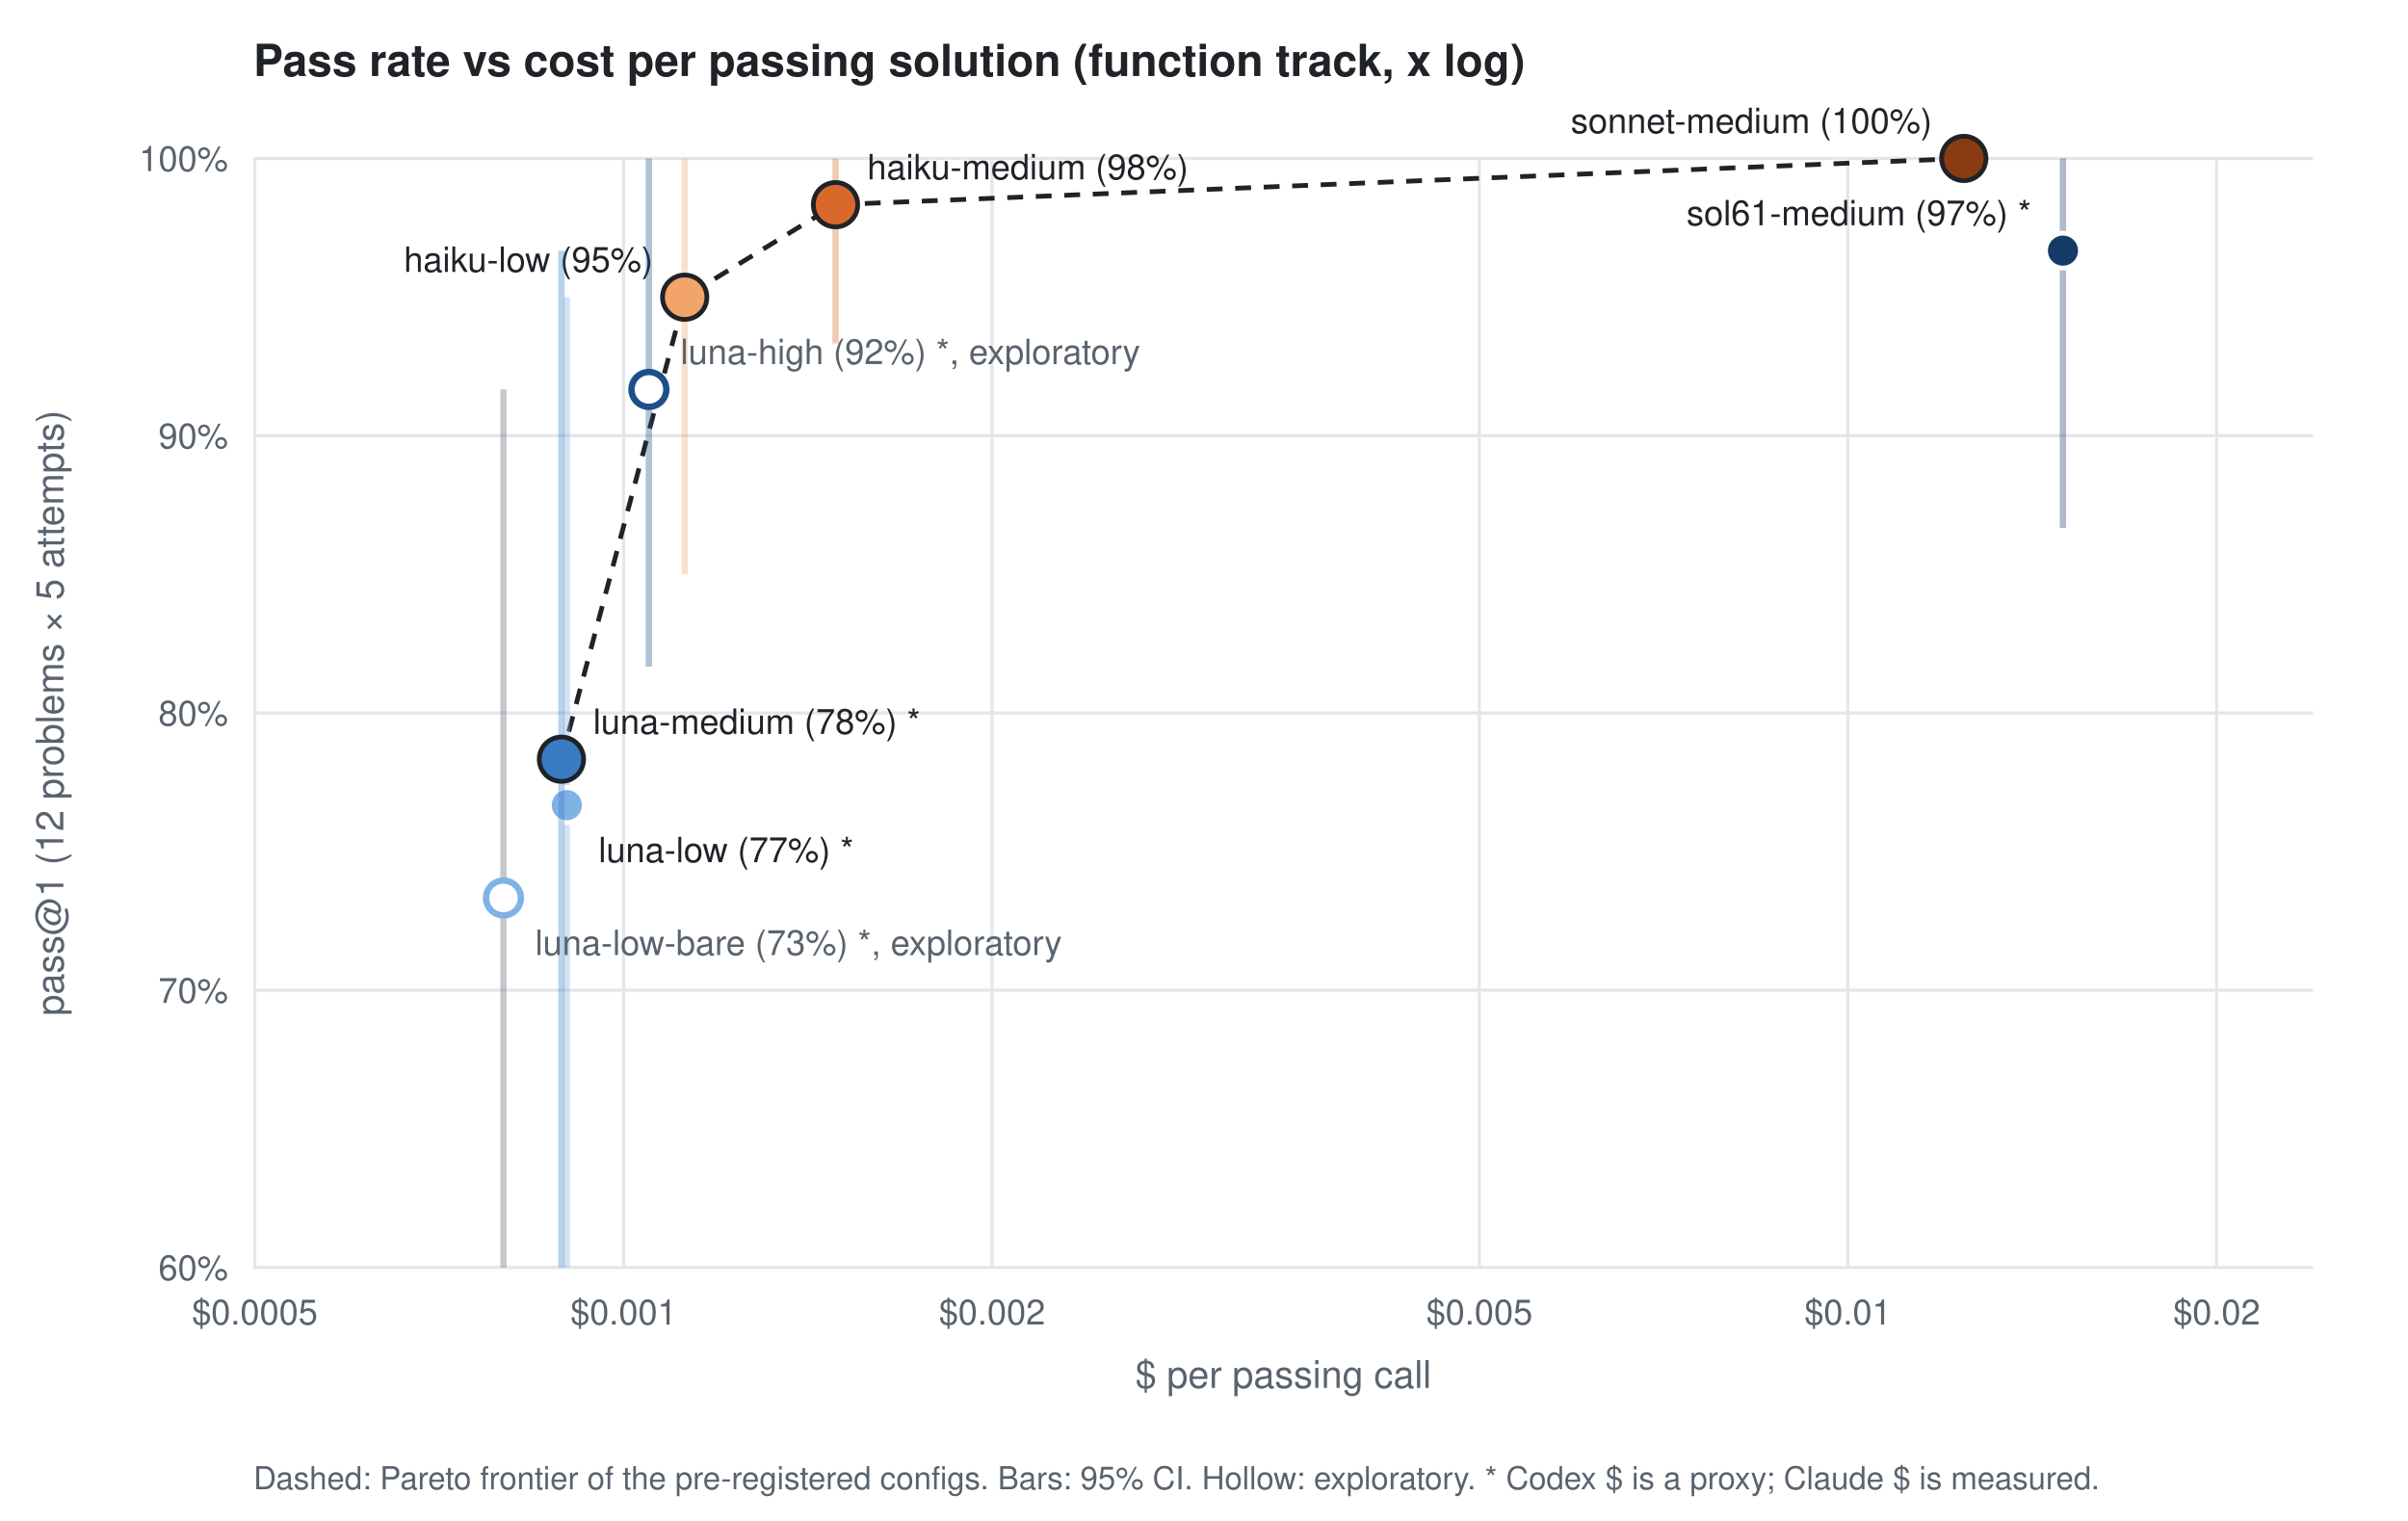
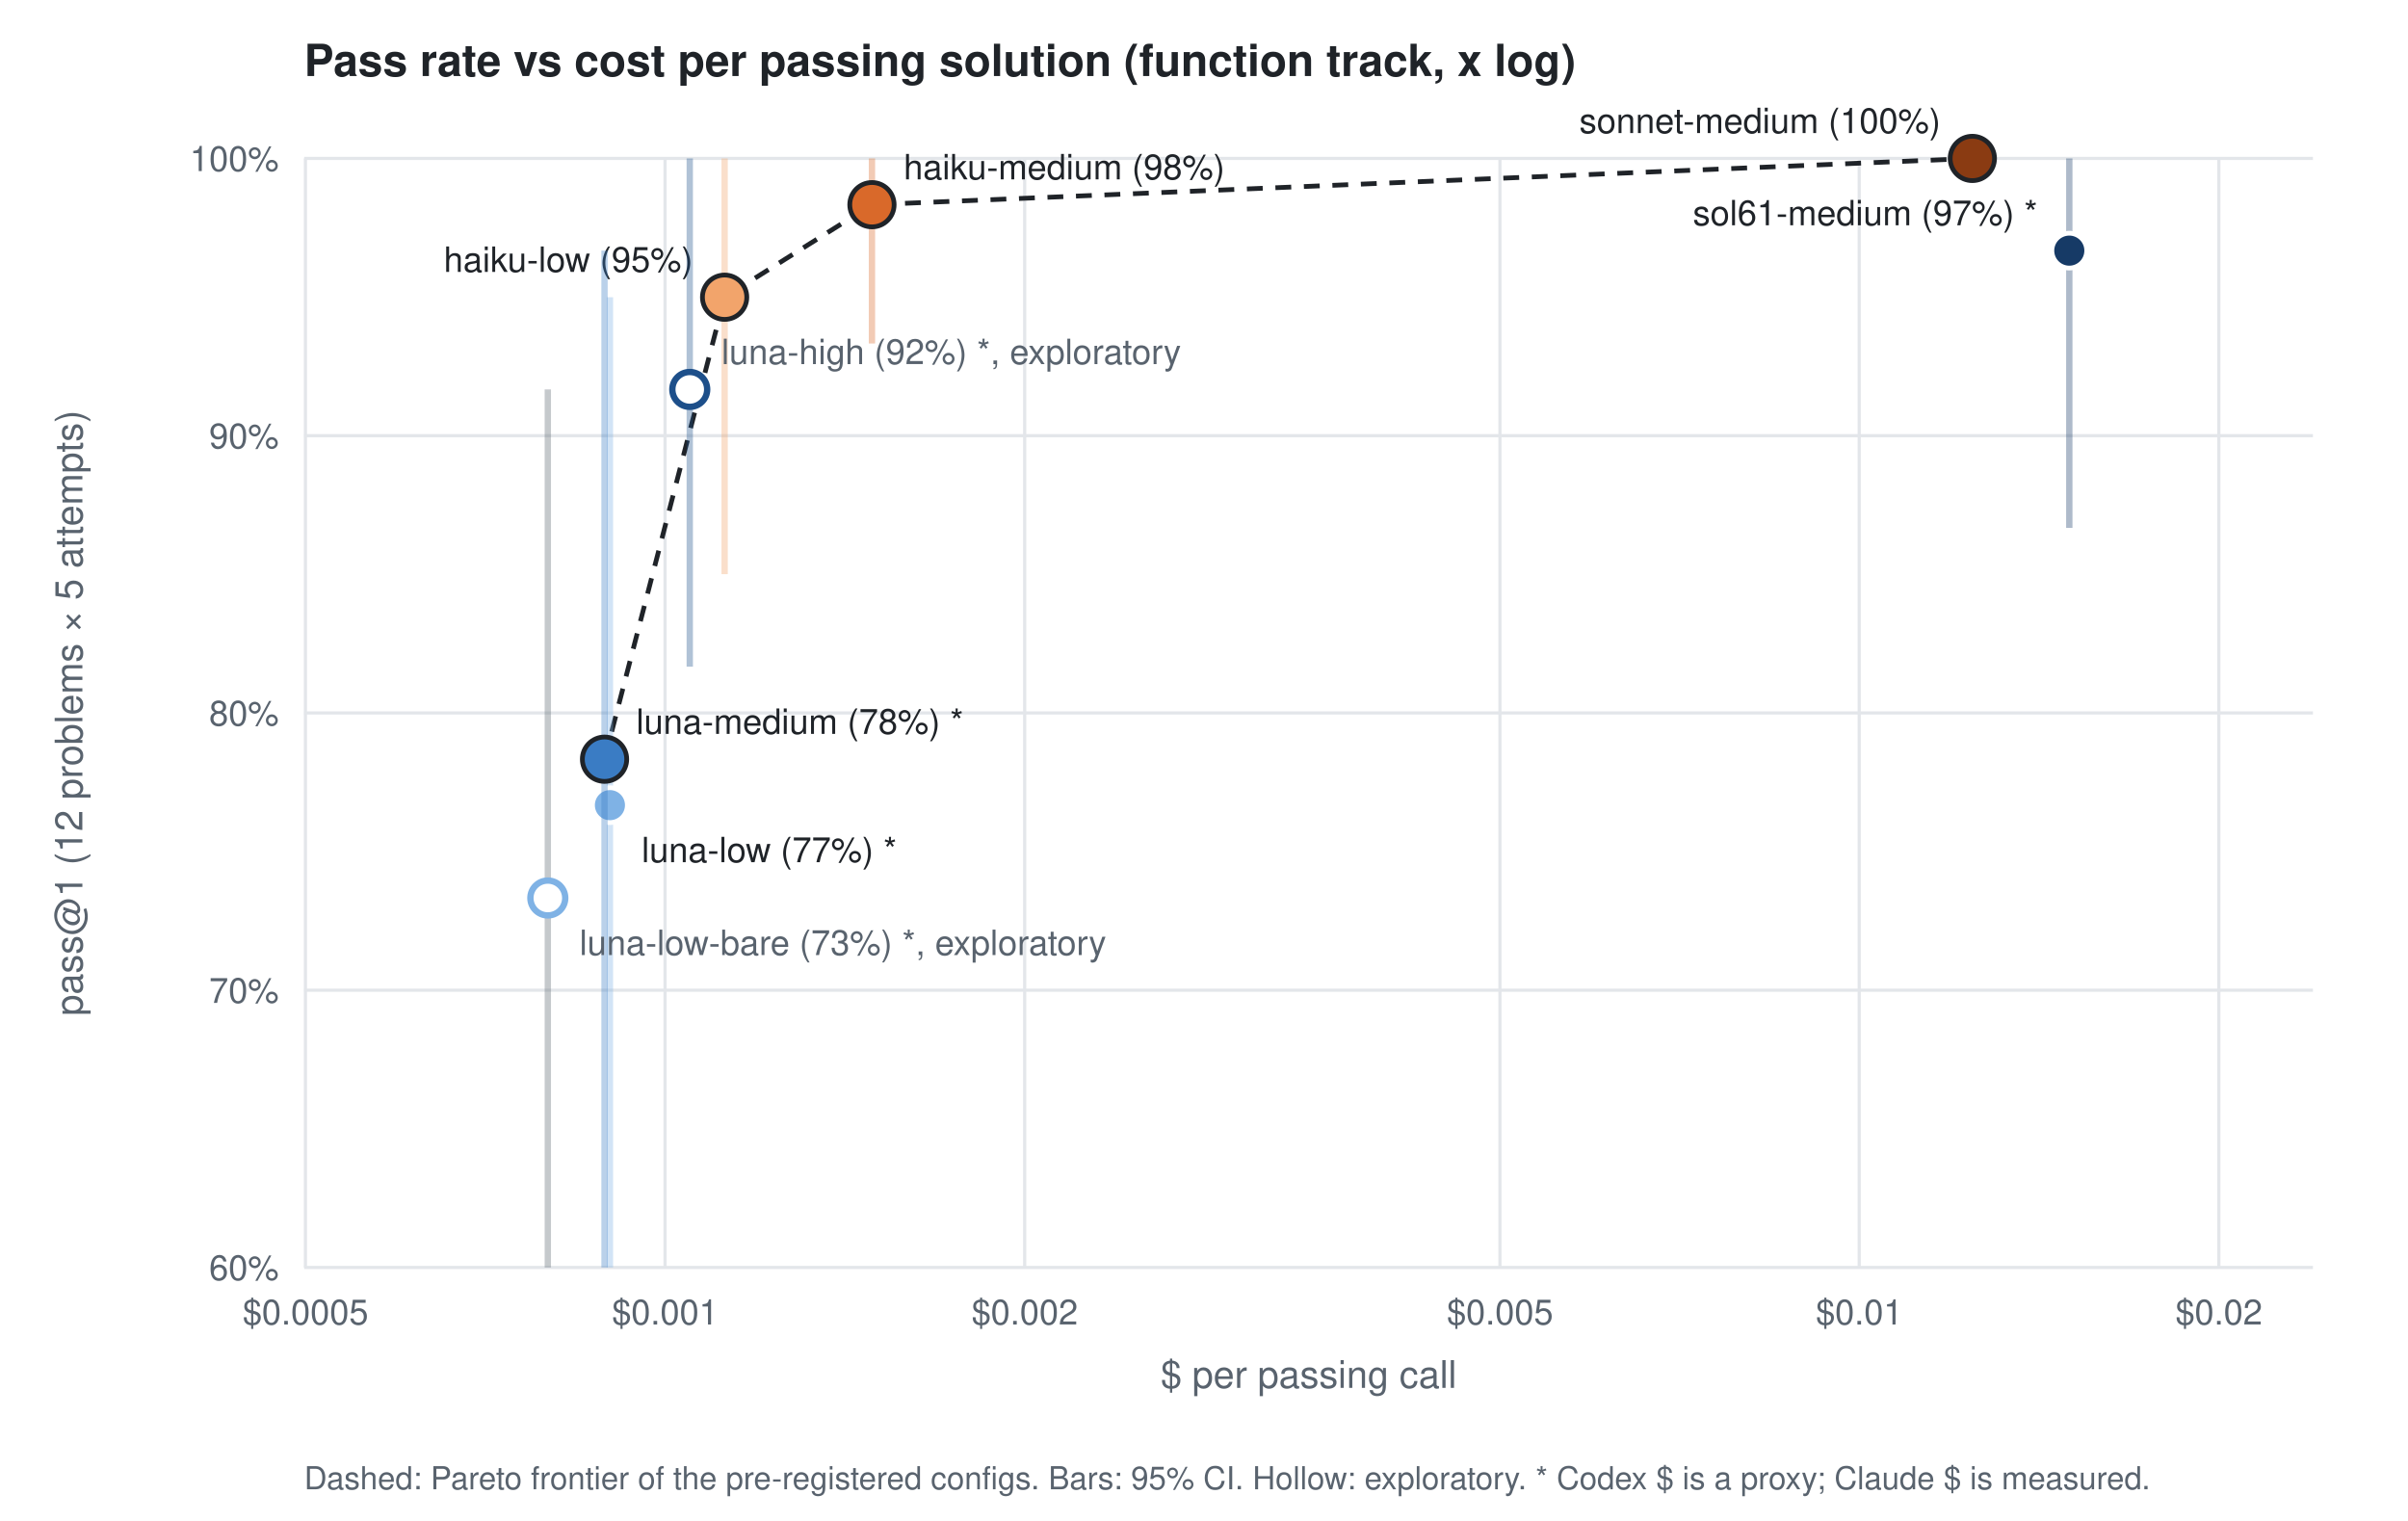
<svg xmlns="http://www.w3.org/2000/svg" viewBox="0 0 760 480" width="760" height="480" font-family="-apple-system, Segoe UI, Helvetica, Arial, sans-serif" font-size="12">
  <rect width="760" height="480" fill="white" />
-   <text x="80.0" y="24.0" font-size="14" text-anchor="start" fill="#1f2328" font-weight="600">Pass rate vs cost per passing solution (function track, x log)</text>
-   <line x1="80" x2="730" y1="400.0" y2="400.0" stroke="#e3e6ea" />
-   <text x="72.0" y="404.0" font-size="11" text-anchor="end" fill="#59636e" font-weight="normal">60%</text>
-   <line x1="80" x2="730" y1="312.5" y2="312.5" stroke="#e3e6ea" />
-   <text x="72.0" y="316.5" font-size="11" text-anchor="end" fill="#59636e" font-weight="normal">70%</text>
-   <line x1="80" x2="730" y1="225.0" y2="225.0" stroke="#e3e6ea" />
-   <text x="72.0" y="229.0" font-size="11" text-anchor="end" fill="#59636e" font-weight="normal">80%</text>
-   <line x1="80" x2="730" y1="137.5" y2="137.5" stroke="#e3e6ea" />
-   <text x="72.0" y="141.5" font-size="11" text-anchor="end" fill="#59636e" font-weight="normal">90%</text>
-   <line x1="80" x2="730" y1="50.0" y2="50.0" stroke="#e3e6ea" />
-   <text x="72.0" y="54.0" font-size="11" text-anchor="end" fill="#59636e" font-weight="normal">100%</text>
-   <line x1="80.4" x2="80.4" y1="50" y2="400" stroke="#e3e6ea" />
-   <text x="80.4" y="418.0" font-size="11" text-anchor="middle" fill="#59636e" font-weight="normal">$0.0005</text>
-   <line x1="196.8" x2="196.8" y1="50" y2="400" stroke="#e3e6ea" />
-   <text x="196.8" y="418.0" font-size="11" text-anchor="middle" fill="#59636e" font-weight="normal">$0.001</text>
-   <line x1="313.1" x2="313.1" y1="50" y2="400" stroke="#e3e6ea" />
-   <text x="313.1" y="418.0" font-size="11" text-anchor="middle" fill="#59636e" font-weight="normal">$0.002</text>
-   <line x1="466.9" x2="466.9" y1="50" y2="400" stroke="#e3e6ea" />
-   <text x="466.9" y="418.0" font-size="11" text-anchor="middle" fill="#59636e" font-weight="normal">$0.005</text>
-   <line x1="583.2" x2="583.2" y1="50" y2="400" stroke="#e3e6ea" />
-   <text x="583.2" y="418.0" font-size="11" text-anchor="middle" fill="#59636e" font-weight="normal">$0.01</text>
-   <line x1="699.6" x2="699.6" y1="50" y2="400" stroke="#e3e6ea" />
-   <text x="699.6" y="418.0" font-size="11" text-anchor="middle" fill="#59636e" font-weight="normal">$0.02</text>
-   <text x="405.0" y="438.0" font-size="12" text-anchor="middle" fill="#59636e" font-weight="normal">$ per passing call</text>
-   <text x="20.0" y="225.0" font-size="12" text-anchor="middle" fill="#59636e" font-weight="normal" transform="rotate(-90 20 225.0)">pass@1 (12 problems × 5 attempts)</text>
-   <polyline points="177.2,239.6 216.1,93.8 263.7,64.6 619.8,50.0" fill="none" stroke="#1f2328" stroke-width="1.5" stroke-dasharray="5 4" />
-   <line x1="216.1" x2="216.1" y1="181.2" y2="50.0" stroke="#f2a46b" stroke-width="2" opacity="0.35" />
-   <circle cx="216.1" cy="93.8" r="7" fill="#f2a46b" stroke="#1f2328" stroke-width="1.5" />
-   <text x="206.1" y="85.8" font-size="11" text-anchor="end" fill="#1f2328" font-weight="normal">haiku-low (95%)</text>
-   <line x1="263.7" x2="263.7" y1="108.4" y2="50.0" stroke="#d9692a" stroke-width="2" opacity="0.35" />
-   <circle cx="263.7" cy="64.6" r="7" fill="#d9692a" stroke="#1f2328" stroke-width="1.5" />
-   <text x="273.7" y="56.6" font-size="11" text-anchor="start" fill="#1f2328" font-weight="normal">haiku-medium (98%)</text>
-   <line x1="619.8" x2="619.8" y1="50.0" y2="50.0" stroke="#8a3b12" stroke-width="2" opacity="0.35" />
-   <circle cx="619.8" cy="50.0" r="7" fill="#8a3b12" stroke="#1f2328" stroke-width="1.5" />
-   <text x="609.8" y="42.0" font-size="11" text-anchor="end" fill="#1f2328" font-weight="normal">sonnet-medium (100%)</text>
-   <line x1="178.9" x2="178.9" y1="400.0" y2="93.8" stroke="#7fb2e5" stroke-width="2" opacity="0.35" />
-   <circle cx="178.9" cy="254.1" r="5.5" fill="#7fb2e5" stroke="white" stroke-width="1.5" />
-   <text x="188.9" y="272.1" font-size="11" text-anchor="start" fill="#1f2328" font-weight="normal">luna-low (77%) *</text>
-   <line x1="177.2" x2="177.2" y1="400.0" y2="79.1" stroke="#3a7cc4" stroke-width="2" opacity="0.35" />
-   <circle cx="177.2" cy="239.6" r="7" fill="#3a7cc4" stroke="#1f2328" stroke-width="1.5" />
-   <text x="187.2" y="231.6" font-size="11" text-anchor="start" fill="#1f2328" font-weight="normal">luna-medium (78%) *</text>
-   <line x1="651.1" x2="651.1" y1="166.6" y2="50.0" stroke="#163a66" stroke-width="2" opacity="0.35" />
-   <circle cx="651.1" cy="79.1" r="5.5" fill="#163a66" stroke="white" stroke-width="1.5" />
-   <text x="641.1" y="71.1" font-size="11" text-anchor="end" fill="#1f2328" font-weight="normal">sol61-medium (97%) *</text>
-   <line x1="204.8" x2="204.8" y1="210.4" y2="50.0" stroke="#1d4f8a" stroke-width="2" opacity="0.35" />
-   <circle cx="204.8" cy="122.9" r="5.5" fill="white" stroke="#1d4f8a" stroke-width="2" />
-   <text x="214.8" y="114.9" font-size="11" text-anchor="start" fill="#59636e" font-weight="normal">luna-high (92%) *, exploratory</text>
-   <line x1="158.9" x2="158.9" y1="400.0" y2="122.9" stroke="#59636e" stroke-width="2" opacity="0.35" />
-   <circle cx="158.9" cy="283.4" r="5.5" fill="white" stroke="#7fb2e5" stroke-width="2" />
-   <text x="168.9" y="301.4" font-size="11" text-anchor="start" fill="#59636e" font-weight="normal">luna-low-bare (73%) *, exploratory</text>
-   <text x="80.0" y="470.0" font-size="10" text-anchor="start" fill="#59636e" font-weight="normal">Dashed: Pareto frontier of the pre-registered configs. Bars: 95% CI. Hollow: exploratory. * Codex $ is a proxy; Claude $ is measured.</text>
+   <text x="96.0" y="24.0" font-size="14" text-anchor="start" fill="#1f2328" font-weight="600">Pass rate vs cost per passing solution (function track, x log)</text>
+   <line x1="96" x2="730" y1="400.0" y2="400.0" stroke="#e3e6ea" />
+   <text x="88.0" y="404.0" font-size="11" text-anchor="end" fill="#59636e" font-weight="normal">60%</text>
+   <line x1="96" x2="730" y1="312.5" y2="312.5" stroke="#e3e6ea" />
+   <text x="88.0" y="316.5" font-size="11" text-anchor="end" fill="#59636e" font-weight="normal">70%</text>
+   <line x1="96" x2="730" y1="225.0" y2="225.0" stroke="#e3e6ea" />
+   <text x="88.0" y="229.0" font-size="11" text-anchor="end" fill="#59636e" font-weight="normal">80%</text>
+   <line x1="96" x2="730" y1="137.5" y2="137.5" stroke="#e3e6ea" />
+   <text x="88.0" y="141.5" font-size="11" text-anchor="end" fill="#59636e" font-weight="normal">90%</text>
+   <line x1="96" x2="730" y1="50.0" y2="50.0" stroke="#e3e6ea" />
+   <text x="88.0" y="54.0" font-size="11" text-anchor="end" fill="#59636e" font-weight="normal">100%</text>
+   <line x1="96.4" x2="96.4" y1="50" y2="400" stroke="#e3e6ea" />
+   <text x="96.4" y="418.0" font-size="11" text-anchor="middle" fill="#59636e" font-weight="normal">$0.0005</text>
+   <line x1="209.9" x2="209.9" y1="50" y2="400" stroke="#e3e6ea" />
+   <text x="209.9" y="418.0" font-size="11" text-anchor="middle" fill="#59636e" font-weight="normal">$0.001</text>
+   <line x1="323.4" x2="323.4" y1="50" y2="400" stroke="#e3e6ea" />
+   <text x="323.4" y="418.0" font-size="11" text-anchor="middle" fill="#59636e" font-weight="normal">$0.002</text>
+   <line x1="473.4" x2="473.4" y1="50" y2="400" stroke="#e3e6ea" />
+   <text x="473.4" y="418.0" font-size="11" text-anchor="middle" fill="#59636e" font-weight="normal">$0.005</text>
+   <line x1="586.8" x2="586.8" y1="50" y2="400" stroke="#e3e6ea" />
+   <text x="586.8" y="418.0" font-size="11" text-anchor="middle" fill="#59636e" font-weight="normal">$0.01</text>
+   <line x1="700.3" x2="700.3" y1="50" y2="400" stroke="#e3e6ea" />
+   <text x="700.3" y="418.0" font-size="11" text-anchor="middle" fill="#59636e" font-weight="normal">$0.02</text>
+   <text x="413.0" y="438.0" font-size="12" text-anchor="middle" fill="#59636e" font-weight="normal">$ per passing call</text>
+   <text x="26.0" y="225.0" font-size="12" text-anchor="middle" fill="#59636e" font-weight="normal" transform="rotate(-90 26 225.0)">pass@1 (12 problems × 5 attempts)</text>
+   <polyline points="190.8,239.6 228.7,93.8 275.2,64.6 622.5,50.0" fill="none" stroke="#1f2328" stroke-width="1.5" stroke-dasharray="5 4" />
+   <line x1="228.7" x2="228.7" y1="181.2" y2="50.0" stroke="#f2a46b" stroke-width="2" opacity="0.35" />
+   <circle cx="228.7" cy="93.8" r="7" fill="#f2a46b" stroke="#1f2328" stroke-width="1.5" />
+   <text x="218.7" y="85.8" font-size="11" text-anchor="end" fill="#1f2328" font-weight="normal">haiku-low (95%)</text>
+   <line x1="275.2" x2="275.2" y1="108.4" y2="50.0" stroke="#d9692a" stroke-width="2" opacity="0.35" />
+   <circle cx="275.2" cy="64.6" r="7" fill="#d9692a" stroke="#1f2328" stroke-width="1.5" />
+   <text x="285.2" y="56.6" font-size="11" text-anchor="start" fill="#1f2328" font-weight="normal">haiku-medium (98%)</text>
+   <line x1="622.5" x2="622.5" y1="50.0" y2="50.0" stroke="#8a3b12" stroke-width="2" opacity="0.35" />
+   <circle cx="622.5" cy="50.0" r="7" fill="#8a3b12" stroke="#1f2328" stroke-width="1.5" />
+   <text x="612.5" y="42.0" font-size="11" text-anchor="end" fill="#1f2328" font-weight="normal">sonnet-medium (100%)</text>
+   <line x1="192.5" x2="192.5" y1="400.0" y2="93.8" stroke="#7fb2e5" stroke-width="2" opacity="0.35" />
+   <circle cx="192.5" cy="254.1" r="5.5" fill="#7fb2e5" stroke="white" stroke-width="1.5" />
+   <text x="202.5" y="272.1" font-size="11" text-anchor="start" fill="#1f2328" font-weight="normal">luna-low (77%) *</text>
+   <line x1="190.8" x2="190.8" y1="400.0" y2="79.1" stroke="#3a7cc4" stroke-width="2" opacity="0.35" />
+   <circle cx="190.8" cy="239.6" r="7" fill="#3a7cc4" stroke="#1f2328" stroke-width="1.5" />
+   <text x="200.8" y="231.6" font-size="11" text-anchor="start" fill="#1f2328" font-weight="normal">luna-medium (78%) *</text>
+   <line x1="653.1" x2="653.1" y1="166.6" y2="50.0" stroke="#163a66" stroke-width="2" opacity="0.35" />
+   <circle cx="653.1" cy="79.1" r="5.5" fill="#163a66" stroke="white" stroke-width="1.5" />
+   <text x="643.1" y="71.1" font-size="11" text-anchor="end" fill="#1f2328" font-weight="normal">sol61-medium (97%) *</text>
+   <line x1="217.7" x2="217.7" y1="210.4" y2="50.0" stroke="#1d4f8a" stroke-width="2" opacity="0.35" />
+   <circle cx="217.7" cy="122.9" r="5.5" fill="white" stroke="#1d4f8a" stroke-width="2" />
+   <text x="227.7" y="114.9" font-size="11" text-anchor="start" fill="#59636e" font-weight="normal">luna-high (92%) *, exploratory</text>
+   <line x1="172.9" x2="172.9" y1="400.0" y2="122.9" stroke="#59636e" stroke-width="2" opacity="0.35" />
+   <circle cx="172.9" cy="283.4" r="5.5" fill="white" stroke="#7fb2e5" stroke-width="2" />
+   <text x="182.9" y="301.4" font-size="11" text-anchor="start" fill="#59636e" font-weight="normal">luna-low-bare (73%) *, exploratory</text>
+   <text x="96.0" y="470.0" font-size="10" text-anchor="start" fill="#59636e" font-weight="normal">Dashed: Pareto frontier of the pre-registered configs. Bars: 95% CI. Hollow: exploratory. * Codex $ is a proxy; Claude $ is measured.</text>
</svg>
